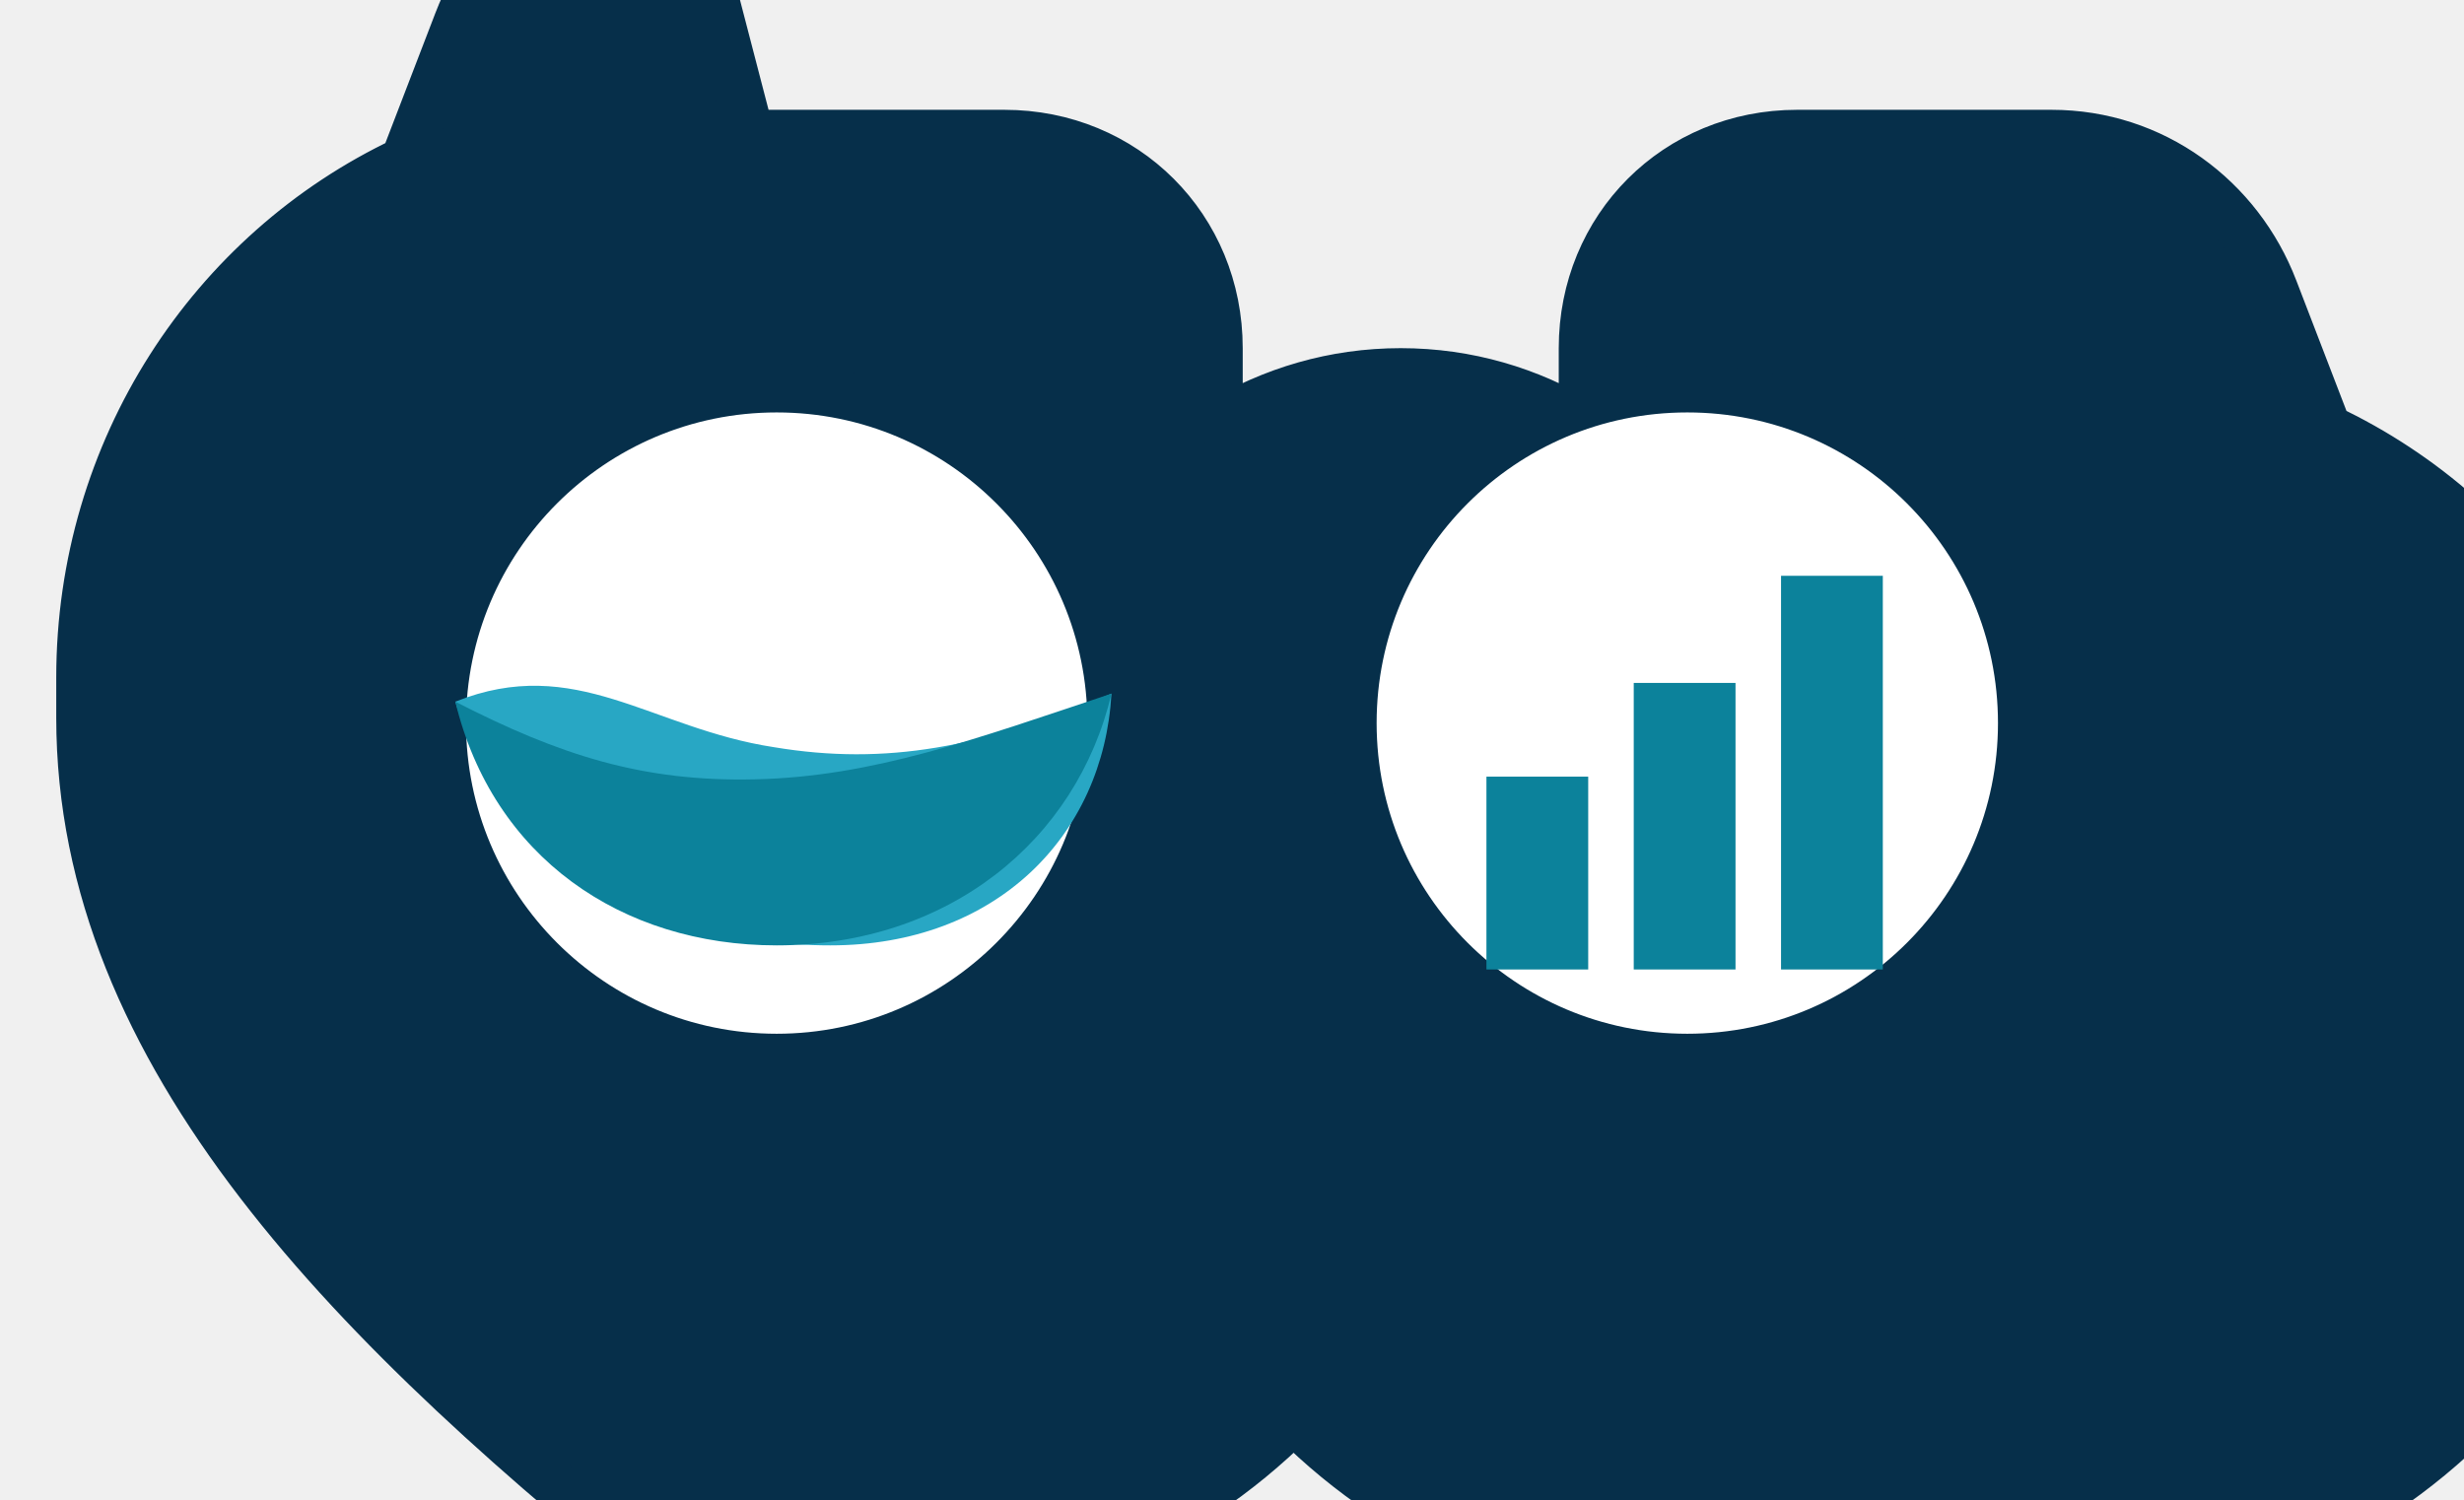
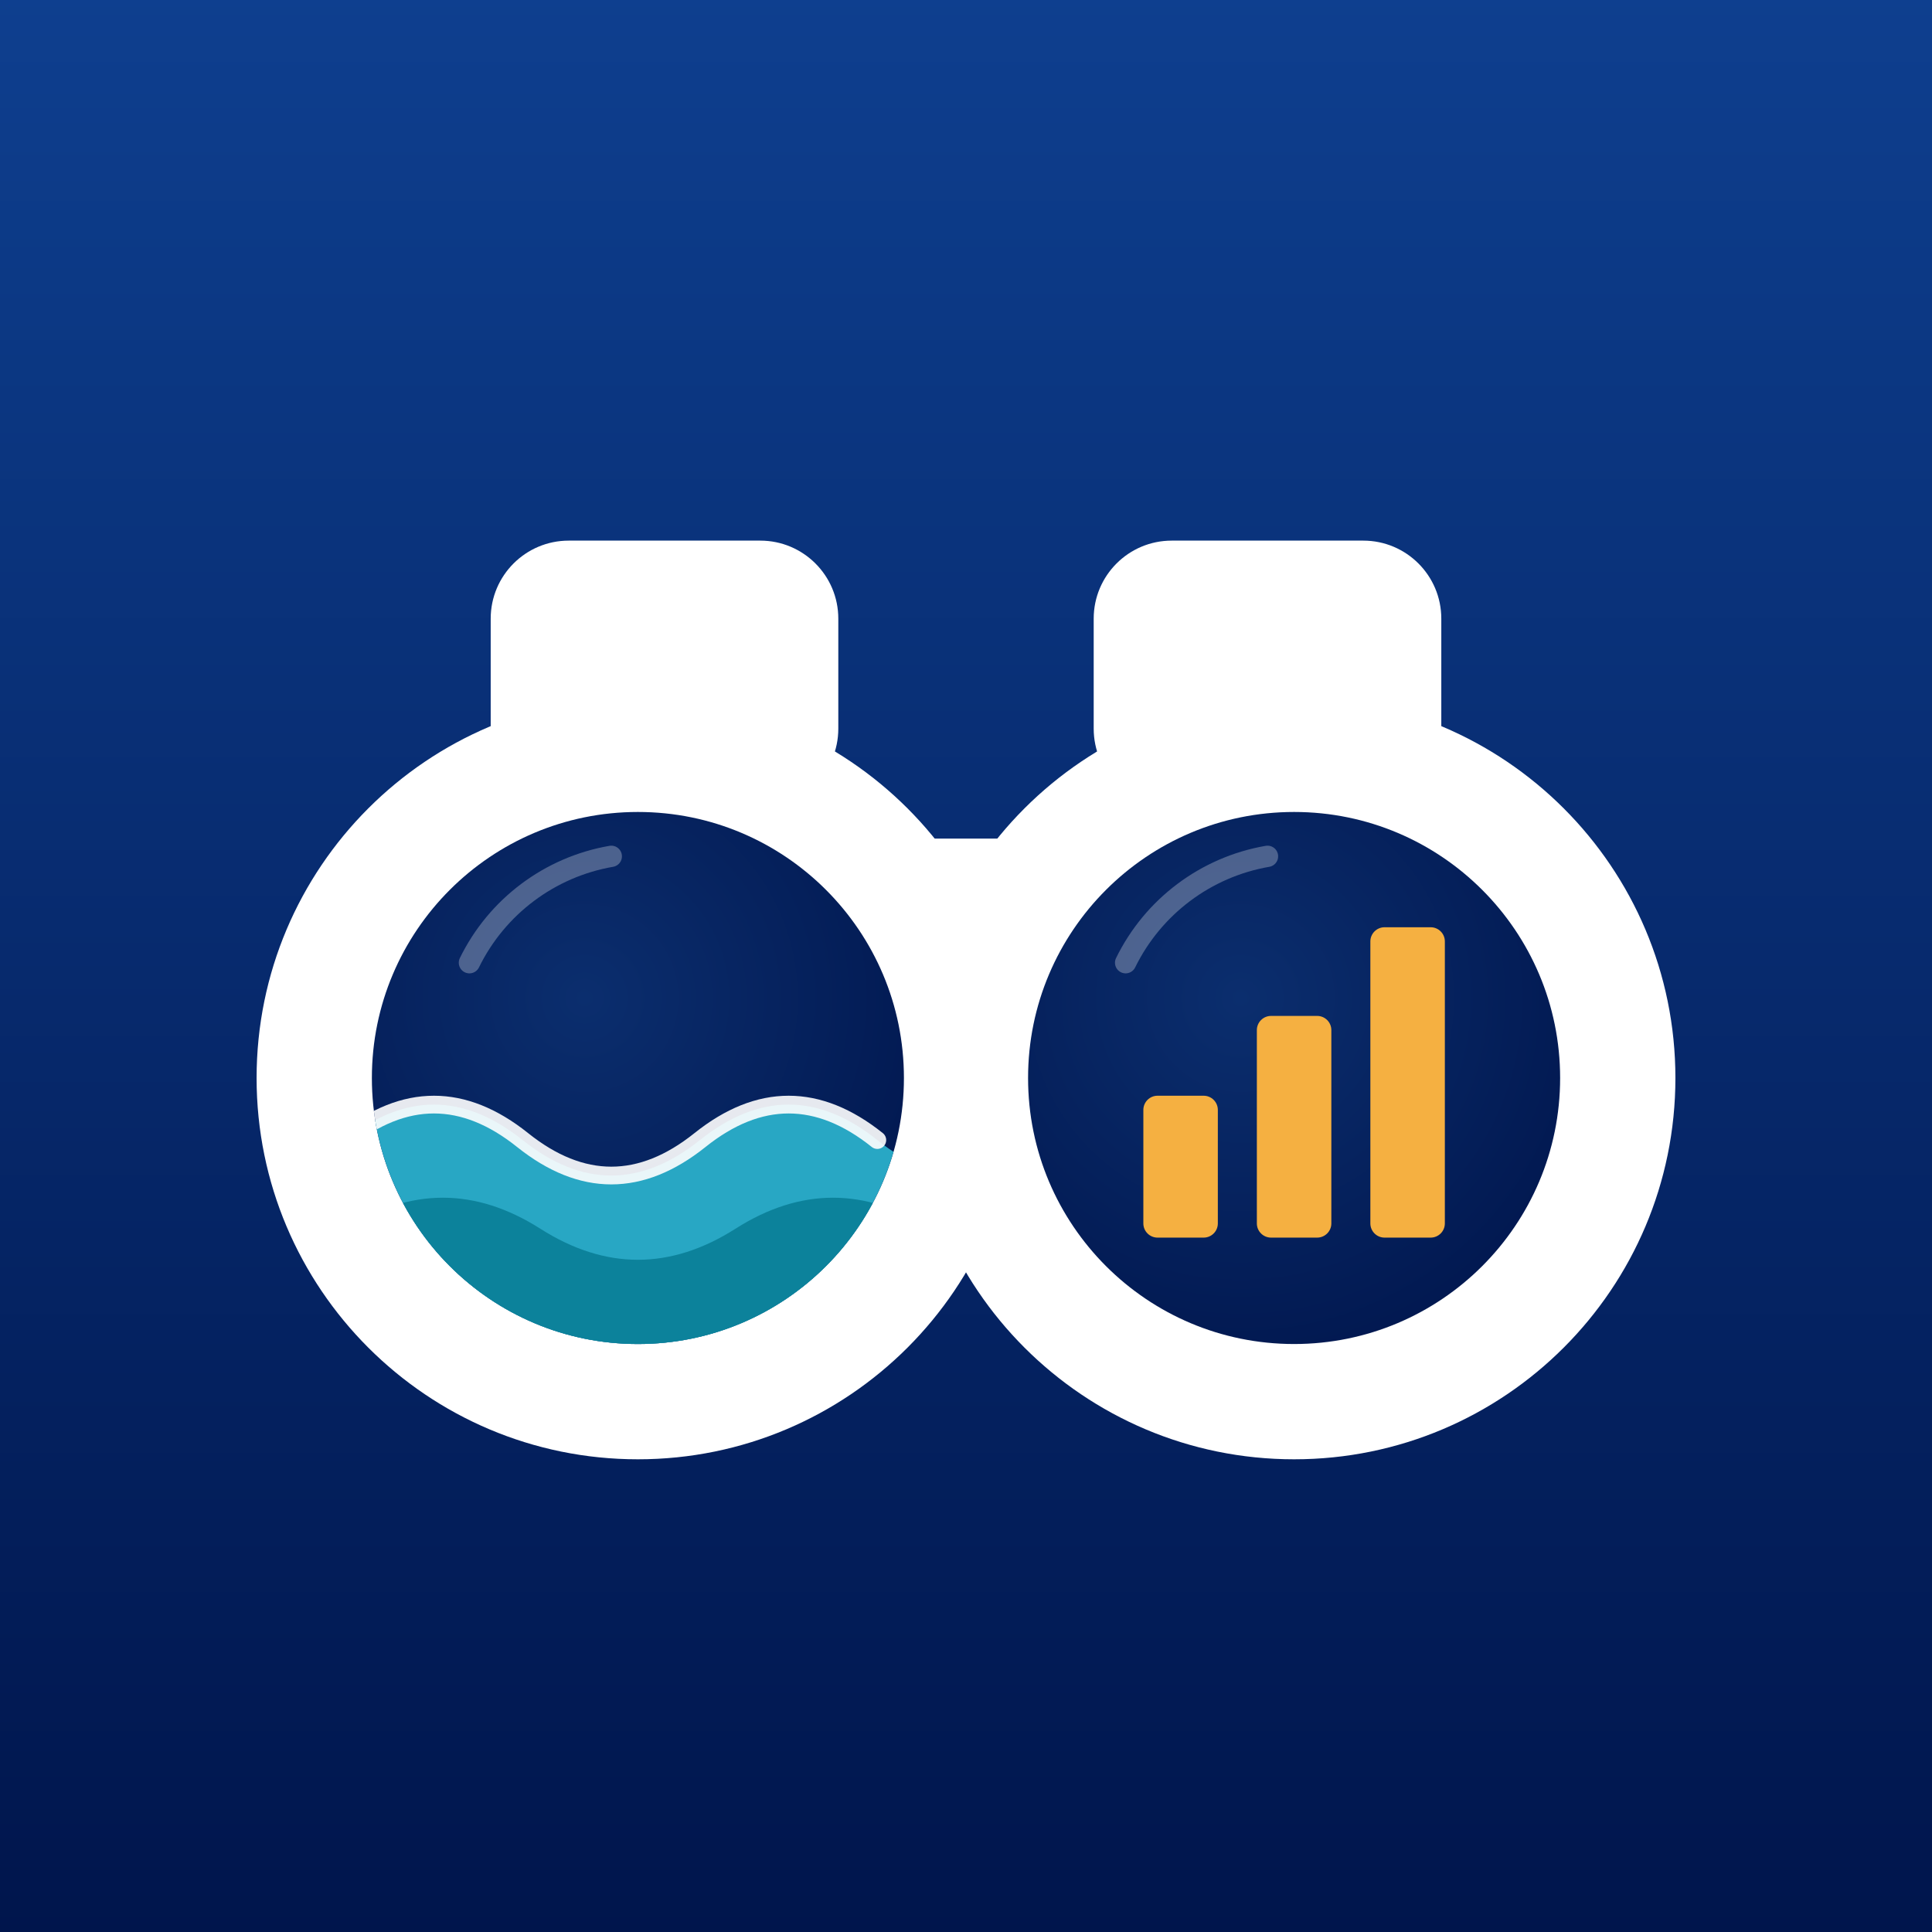
- <svg xmlns="http://www.w3.org/2000/svg" viewBox="40 140 920 560" width="920" height="560">
-   <g stroke="#062F4A" stroke-width="18" stroke-linejoin="round">
-     <path fill="#062F4A" d="M320 190h95c45 0 80 35 80 80v28       c20-12 43-19 68-19s48 7 68 19v-28c0-45 35-80 80-80h95       c38 0 70 24 83 58l20 52c72 34 121 108 121 193v15       c0 126-102 228-228 228H684c-63 0-120-25-161-66       c-41 41-98 66-161 66H298C172 636 70 534 70 408v-15       c0-85 49-159 121-193l20-52c13-34 45-58 83-58z" />
-     <circle cx="330" cy="410" r="125" fill="#ffffff" />
-     <circle cx="670" cy="410" r="125" fill="#ffffff" />
-     <path fill="#28A7C4" stroke="none" d="M210 402c45-18 73 10 119 17 42 7 78 0 126-20-3 53-43 94-105 94-70 0-124-38-140-91z" />
-     <path fill="#0C829B" stroke="none" d="M210 402c39 20 70 30 112 29 44-1 82-15 133-32-13 55-61 94-125 94-58 0-106-33-120-91z" />
-     <path fill="#0C829B" stroke="none" d="M595 430h38v72h-38z" />
-     <path fill="#0C829B" stroke="none" d="M650 395h38v107h-38z" />
-     <path fill="#0C829B" stroke="none" d="M705 355h38v147h-38z" />
+ <svg xmlns="http://www.w3.org/2000/svg" viewBox="0 0 1024 1024" width="1024" height="1024">
+   <defs>
+     <linearGradient id="cnBg" x1="0" y1="0" x2="0" y2="1">
+       <stop offset="0" stop-color="#0E3F8F" />
+       <stop offset="1" stop-color="#00154C" />
+     </linearGradient>
+     <radialGradient id="cnLens" cx=".4" cy=".35" r=".8">
+       <stop offset="0" stop-color="#0B2E6E" />
+       <stop offset="1" stop-color="#00154C" />
+     </radialGradient>
+     <clipPath id="cnL">
+       <circle cx="315" cy="565" r="150" />
+     </clipPath>
+     <clipPath id="cnR">
+       <circle cx="685" cy="565" r="150" />
+     </clipPath>
+   </defs>
+   <rect width="1024" height="1024" fill="url(#cnBg)" />
+   <g id="cnMark" transform="translate(512 530) scale(.94) translate(-500 -521)">
+     <g fill="#FFFFFF">
+       <rect x="232" y="262" width="196" height="150" rx="44" />
+       <rect x="572" y="262" width="196" height="150" rx="44" />
+       <rect x="400" y="430" width="200" height="170" rx="30" />
+       <circle cx="315" cy="565" r="215" />
+       <circle cx="685" cy="565" r="215" />
+     </g>
+     <circle cx="315" cy="565" r="150" fill="url(#cnLens)" />
+     <circle cx="685" cy="565" r="150" fill="url(#cnLens)" />
+     <g clip-path="url(#cnL)">
+       <path fill="#28A7C4" d="M150 600 Q 200 560 250 600 T 350 600 T 450 600 T 550 600 V760 H150Z" />
+       <path fill="#0C829B" d="M150 650 Q 205 615 260 650 T 370 650 T 480 650 V760 H150Z" />
+       <path d="M150 600 Q 200 560 250 600 T 350 600 T 450 600" fill="none" stroke="#fff" stroke-width="10" stroke-linecap="round" opacity=".9" />
+     </g>
+     <g clip-path="url(#cnR)" fill="#F5B041">
+       <rect x="600" y="575" width="42" height="80" rx="8" />
+       <rect x="664" y="530" width="42" height="125" rx="8" />
+       <rect x="728" y="480" width="42" height="175" rx="8" />
+     </g>
+     <path d="M220 500 A 110 110 0 0 1 300 440" fill="none" stroke="#fff" stroke-width="12" stroke-linecap="round" opacity=".28" />
+     <path d="M590 500 A 110 110 0 0 1 670 440" fill="none" stroke="#fff" stroke-width="12" stroke-linecap="round" opacity=".28" />
  </g>
</svg>
